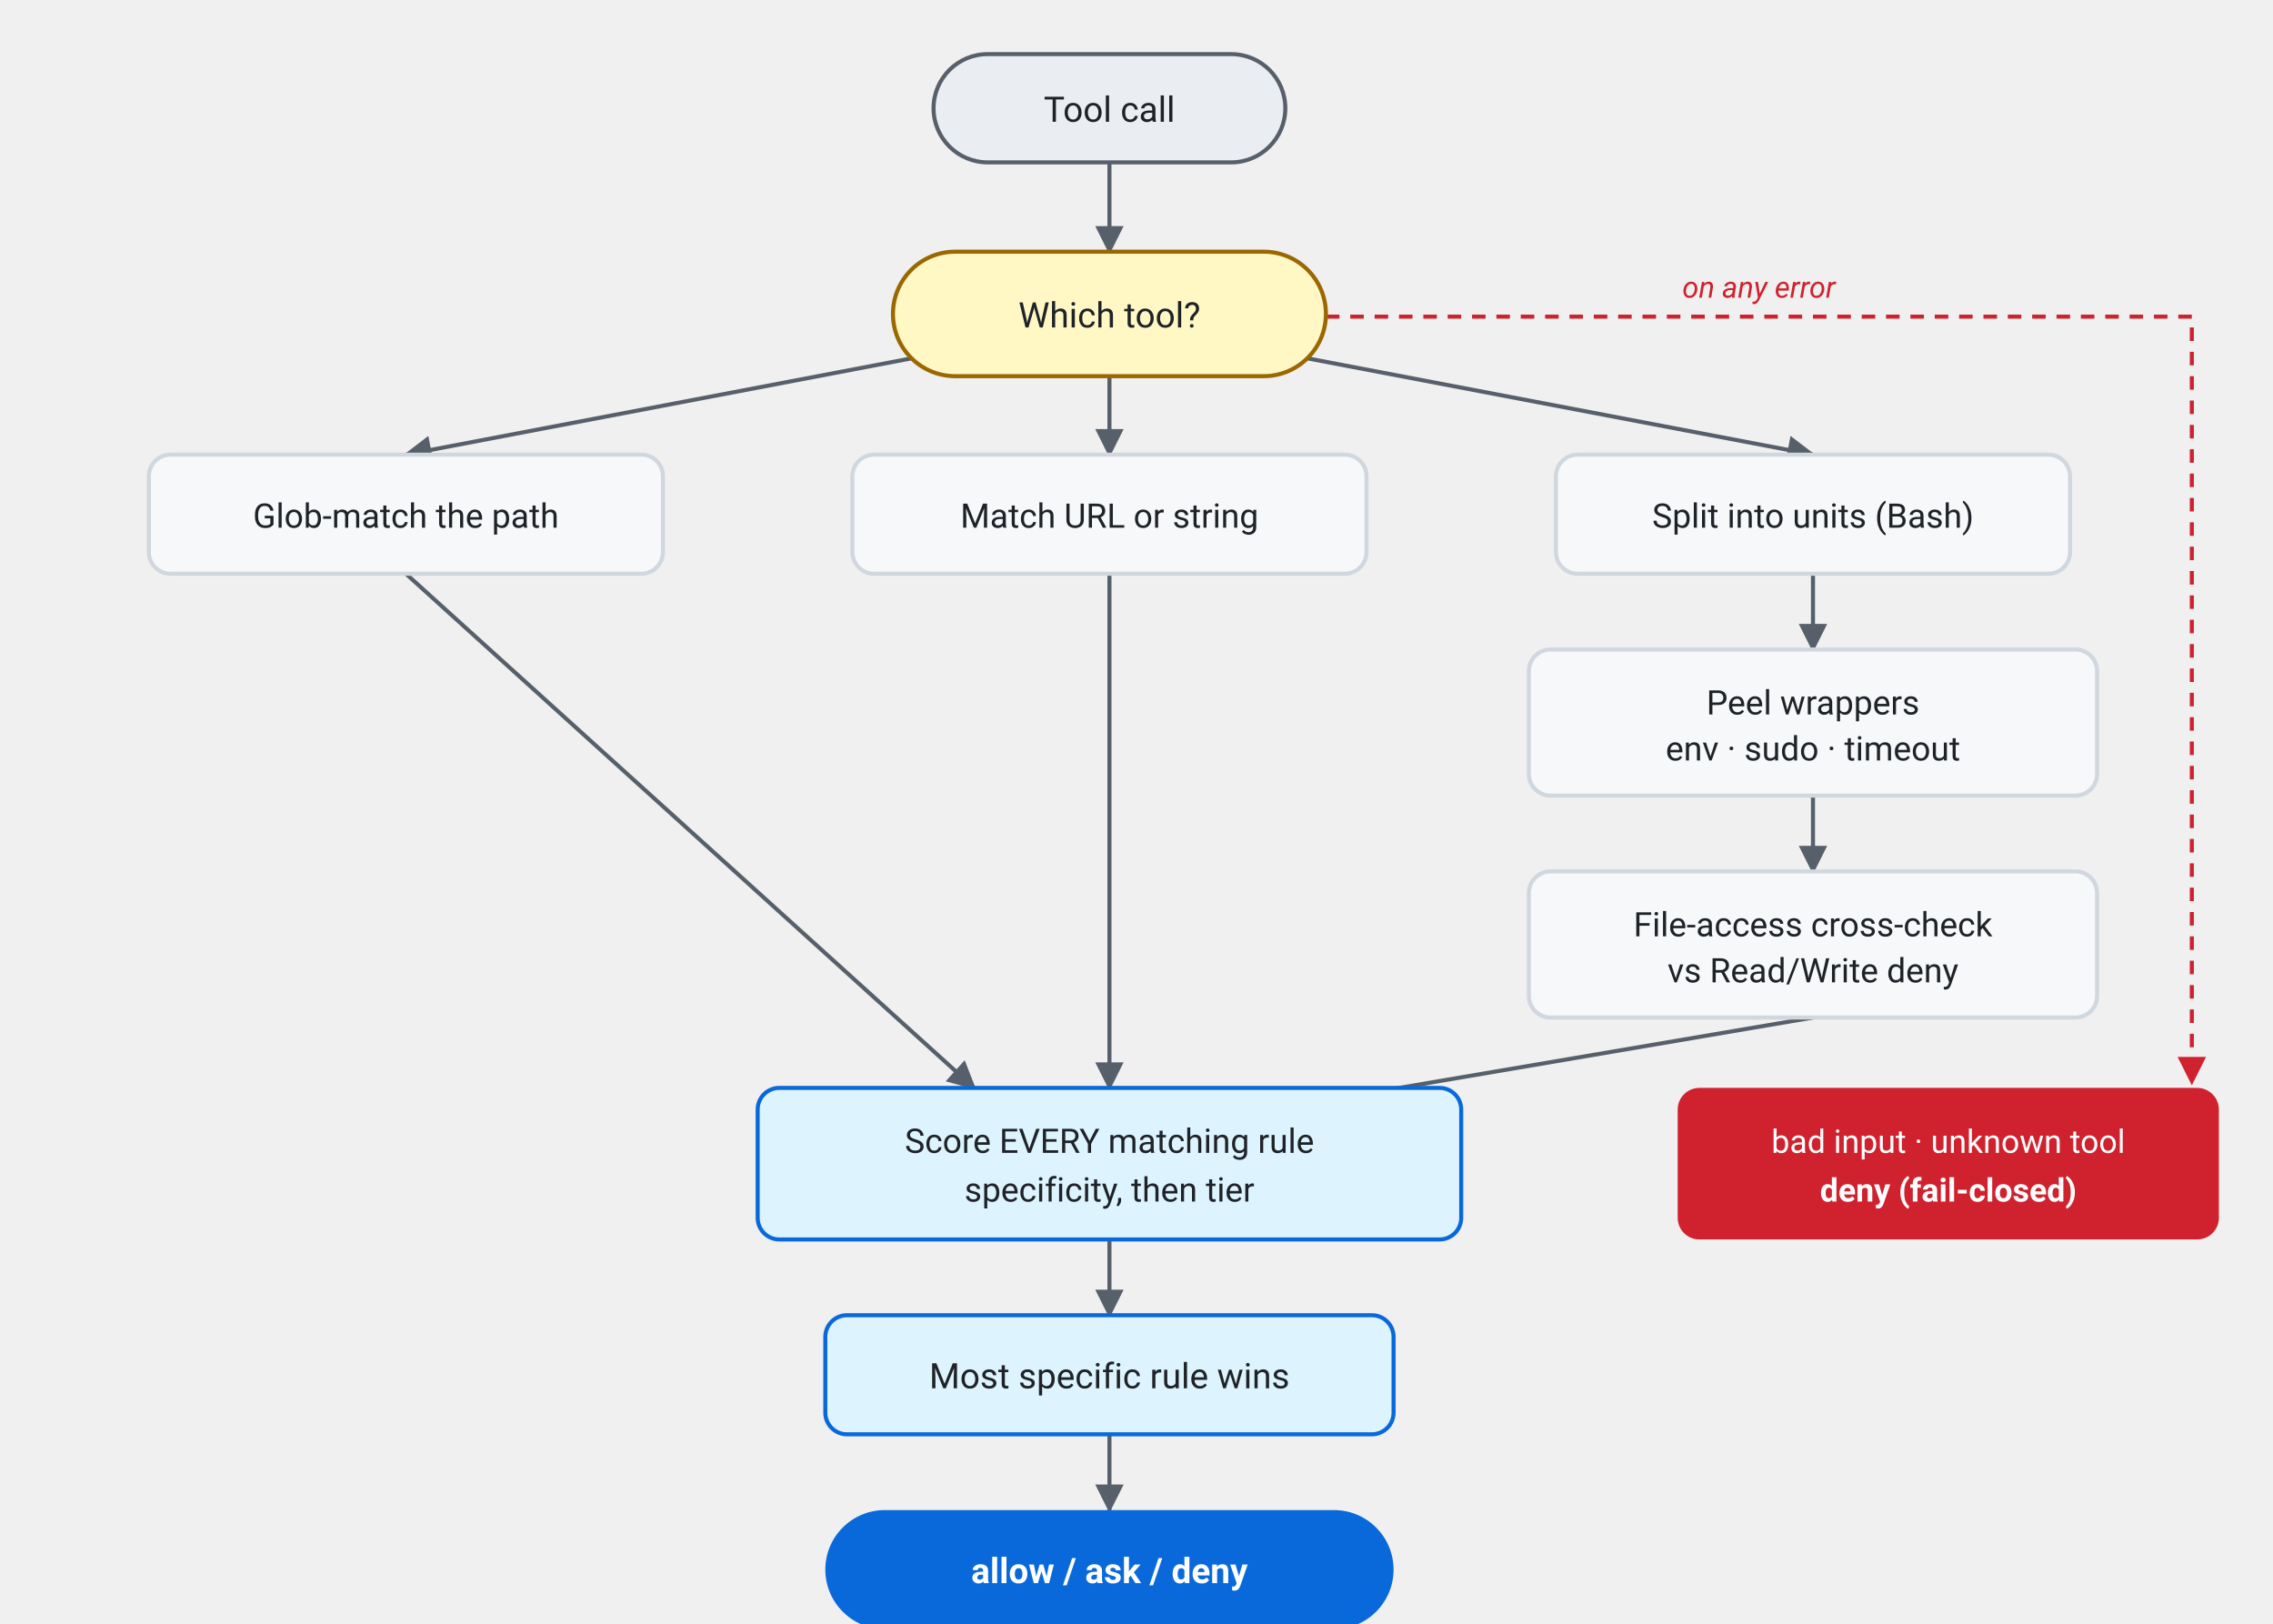
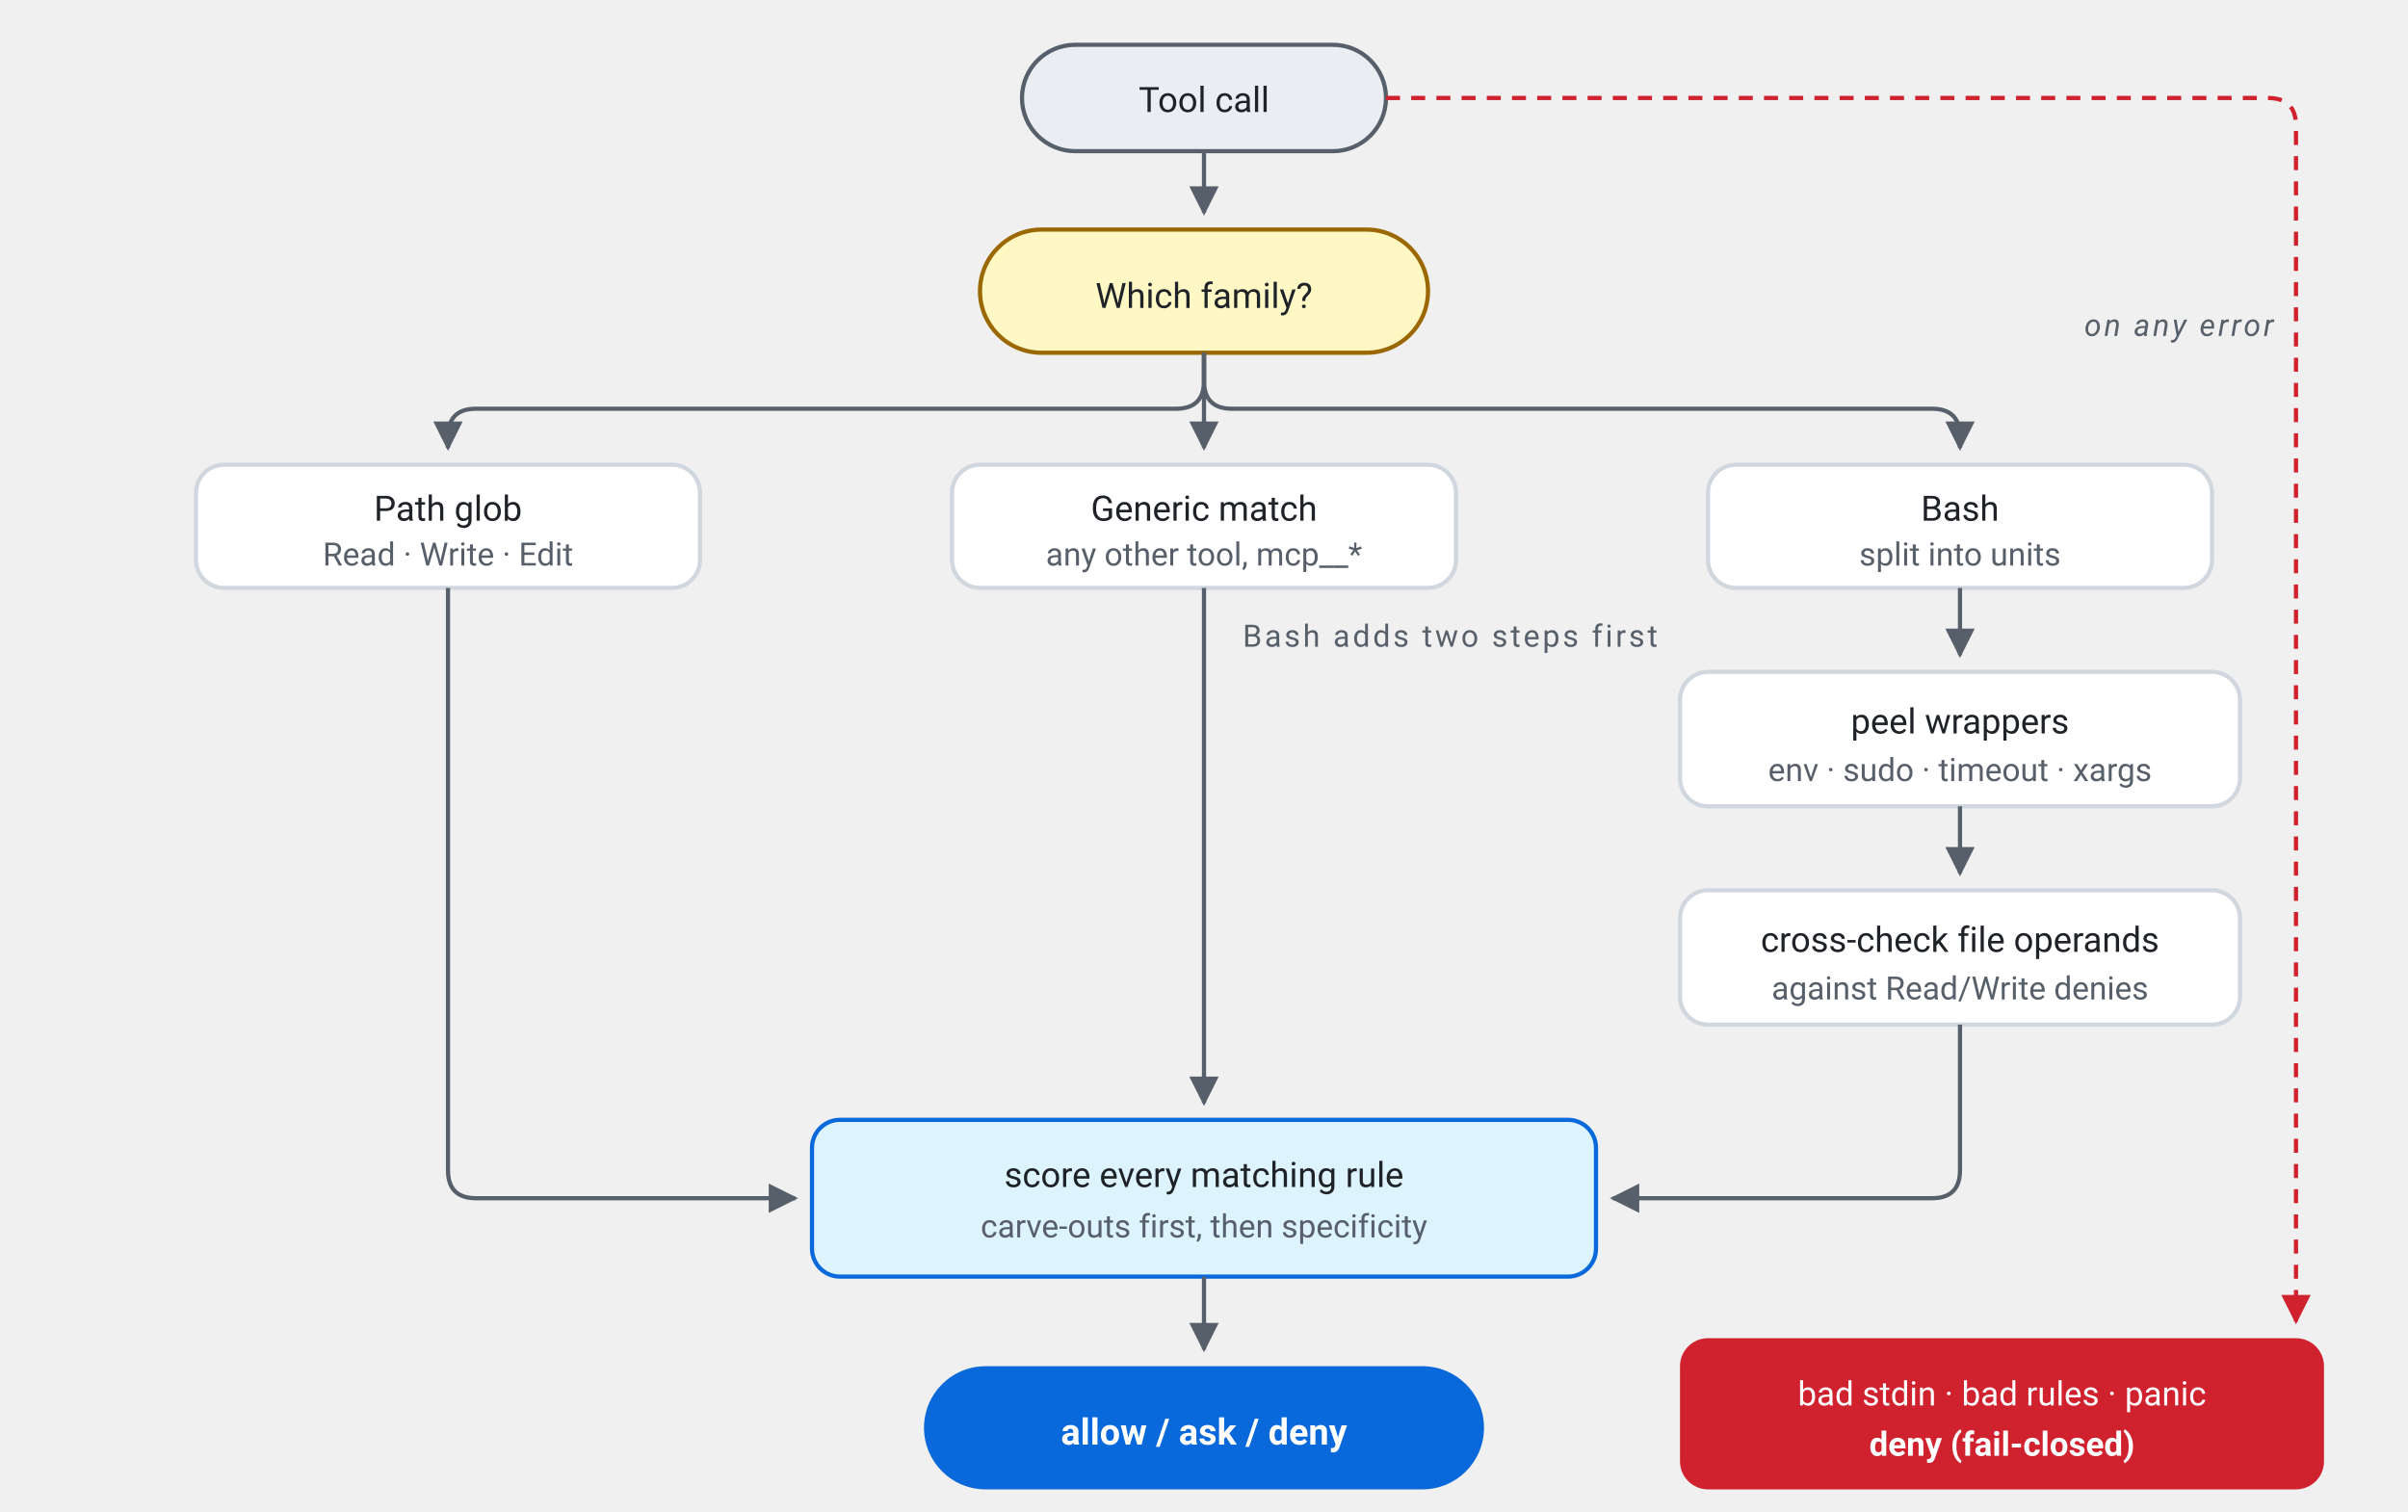
- <svg xmlns="http://www.w3.org/2000/svg" viewBox="0 0 840 600" width="840" height="600" font-family="-apple-system, Segoe UI, Roboto, sans-serif" role="img" aria-label="Evaluation pipeline: route by tool to path glob, URL match, or Bash split; Bash also peels wrappers and cross-checks file access; then every matching rule is scored and the most specific wins. Any error fails closed to deny.">
+ <svg xmlns="http://www.w3.org/2000/svg" viewBox="0 0 860 540" width="860" height="540" font-family="-apple-system, Segoe UI, Roboto, sans-serif" role="img" aria-label="Evaluation pipeline: a tool call routes by family to path globs, generic matching, or the Bash split. The Bash route adds wrapper peeling and a file-access cross-check. All three routes converge on scoring every matching rule, and the verdict is allow, ask, or deny. Bad input, unreadable rules, or a panic fail closed to deny.">
  <defs>
    <marker id="ah3" viewBox="0 0 10 10" refX="9" refY="5" markerWidth="7" markerHeight="7" orient="auto-start-reverse">
      <path d="M0 0 L10 5 L0 10 z" fill="#57606a" />
    </marker>
    <marker id="ah3r" viewBox="0 0 10 10" refX="9" refY="5" markerWidth="7" markerHeight="7" orient="auto-start-reverse">
      <path d="M0 0 L10 5 L0 10 z" fill="#cf222e" />
    </marker>
+     <style>
+       .flow { fill: none; stroke: #57606a; stroke-width: 1.5; marker-end: url(#ah3); }
+       .fail { fill: none; stroke: #cf222e; stroke-width: 1.5; stroke-dasharray: 5 4; marker-end: url(#ah3r); }
+       .node { fill: #ffffff; stroke: #d0d7de; stroke-width: 1.5; }
+       .t { font-size: 12.5px; fill: #1f2328; }
+       .sub { font-size: 11.5px; fill: #57606a; }
+       .lane { font-size: 11px; fill: #57606a; letter-spacing: 1px; }
+     </style>
  </defs>
-   <line x1="410" y1="60" x2="410" y2="93" stroke="#57606a" stroke-width="1.5" marker-end="url(#ah3)" />
-   <line x1="360" y1="128" x2="150" y2="168" stroke="#57606a" stroke-width="1.5" marker-end="url(#ah3)" />
-   <line x1="410" y1="139" x2="410" y2="168" stroke="#57606a" stroke-width="1.5" marker-end="url(#ah3)" />
-   <line x1="460" y1="128" x2="670" y2="168" stroke="#57606a" stroke-width="1.5" marker-end="url(#ah3)" />
-   <line x1="670" y1="212" x2="670" y2="240" stroke="#57606a" stroke-width="1.5" marker-end="url(#ah3)" />
-   <line x1="670" y1="294" x2="670" y2="322" stroke="#57606a" stroke-width="1.5" marker-end="url(#ah3)" />
-   <line x1="150" y1="212" x2="360" y2="402" stroke="#57606a" stroke-width="1.5" marker-end="url(#ah3)" />
-   <line x1="410" y1="212" x2="410" y2="402" stroke="#57606a" stroke-width="1.5" marker-end="url(#ah3)" />
-   <line x1="670" y1="376" x2="470" y2="410" stroke="#57606a" stroke-width="1.5" marker-end="url(#ah3)" />
-   <line x1="410" y1="458" x2="410" y2="486" stroke="#57606a" stroke-width="1.5" marker-end="url(#ah3)" />
-   <line x1="410" y1="530" x2="410" y2="558" stroke="#57606a" stroke-width="1.5" marker-end="url(#ah3)" />
-   <polyline points="490,117 810,117 810,400" fill="none" stroke="#cf222e" stroke-width="1.5" stroke-dasharray="5 4" marker-end="url(#ah3r)" />
-   <text x="650" y="110" text-anchor="middle" font-size="11" font-style="italic" fill="#cf222e">on any error</text>
  <g text-anchor="middle">
-     <rect x="345" y="20" width="130" height="40" rx="20" fill="#eaeef2" stroke="#57606a" stroke-width="1.5" />
-     <text x="410" y="45" font-size="13" fill="#1f2328">Tool call</text>
-     <rect x="330" y="93" width="160" height="46" rx="23" fill="#fff8c5" stroke="#9a6700" stroke-width="1.5" />
-     <text x="410" y="121" font-size="13" fill="#1f2328">Which tool?</text>
-     <rect x="55" y="168" width="190" height="44" rx="8" fill="#f6f8fa" stroke="#d0d7de" stroke-width="1.5" />
-     <text x="150" y="195" font-size="12.5" fill="#1f2328">Glob-match the path</text>
-     <rect x="315" y="168" width="190" height="44" rx="8" fill="#f6f8fa" stroke="#d0d7de" stroke-width="1.5" />
-     <text x="410" y="195" font-size="12.5" fill="#1f2328">Match URL or string</text>
-     <rect x="575" y="168" width="190" height="44" rx="8" fill="#f6f8fa" stroke="#d0d7de" stroke-width="1.5" />
-     <text x="670" y="195" font-size="12.5" fill="#1f2328">Split into units (Bash)</text>
-     <rect x="565" y="240" width="210" height="54" rx="8" fill="#f6f8fa" stroke="#d0d7de" stroke-width="1.5" />
-     <text x="670" y="264" font-size="12.5" fill="#1f2328">Peel wrappers</text>
-     <text x="670" y="281" font-size="12.5" fill="#1f2328">env · sudo · timeout</text>
-     <rect x="565" y="322" width="210" height="54" rx="8" fill="#f6f8fa" stroke="#d0d7de" stroke-width="1.5" />
-     <text x="670" y="346" font-size="12.5" fill="#1f2328">File-access cross-check</text>
-     <text x="670" y="363" font-size="12.5" fill="#1f2328">vs Read/Write deny</text>
-     <rect x="280" y="402" width="260" height="56" rx="8" fill="#ddf4ff" stroke="#0969da" stroke-width="1.5" />
-     <text x="410" y="426" font-size="12.5" fill="#1f2328">Score EVERY matching rule</text>
-     <text x="410" y="444" font-size="12.5" fill="#1f2328">specificity, then tier</text>
-     <rect x="305" y="486" width="210" height="44" rx="8" fill="#ddf4ff" stroke="#0969da" stroke-width="1.5" />
-     <text x="410" y="513" font-size="13" fill="#1f2328">Most specific rule wins</text>
-     <rect x="305" y="558" width="210" height="44" rx="22" fill="#0969da" />
-     <text x="410" y="585" font-size="13" font-weight="700" fill="#fff">allow / ask / deny</text>
-     <rect x="620" y="402" width="200" height="56" rx="8" fill="#cf222e" />
-     <text x="720" y="426" font-size="12" fill="#fff">bad input · unknown tool</text>
-     <text x="720" y="444" font-size="12" font-weight="700" fill="#fff">deny (fail-closed)</text>
+     <rect x="365" y="16" width="130" height="38" rx="19" fill="#eaeef2" stroke="#57606a" stroke-width="1.5" />
+     <text x="430" y="40" class="t">Tool call</text>
+     <rect x="350" y="82" width="160" height="44" rx="22" fill="#fff8c5" stroke="#9a6700" stroke-width="1.5" />
+     <text x="430" y="110" class="t">Which family?</text>
+     <rect class="node" x="70" y="166" width="180" height="44" rx="10" />
+     <text x="160" y="186" class="t">Path glob</text>
+     <text x="160" y="202" class="sub">Read · Write · Edit</text>
+     <rect class="node" x="340" y="166" width="180" height="44" rx="10" />
+     <text x="430" y="186" class="t">Generic match</text>
+     <text x="430" y="202" class="sub">any other tool, mcp__*</text>
+     <rect class="node" x="610" y="166" width="180" height="44" rx="10" />
+     <text x="700" y="186" class="t">Bash</text>
+     <text x="700" y="202" class="sub">split into units</text>
+     <rect class="node" x="600" y="240" width="200" height="48" rx="10" />
+     <text x="700" y="262" class="t">peel wrappers</text>
+     <text x="700" y="279" class="sub">env · sudo · timeout · xargs</text>
+     <rect class="node" x="600" y="318" width="200" height="48" rx="10" />
+     <text x="700" y="340" class="t">cross-check file operands</text>
+     <text x="700" y="357" class="sub">against Read/Write denies</text>
+     <rect x="290" y="400" width="280" height="56" rx="10" fill="#ddf4ff" stroke="#0969da" stroke-width="1.5" />
+     <text x="430" y="424" class="t">score every matching rule</text>
+     <text x="430" y="442" class="sub">carve-outs first, then specificity</text>
+     <rect x="330" y="488" width="200" height="44" rx="22" fill="#0969da" />
+     <text x="430" y="516" font-size="13" font-weight="700" fill="#ffffff">allow / ask / deny</text>
+     <rect x="600" y="478" width="230" height="54" rx="10" fill="#cf222e" />
+     <text x="715" y="502" font-size="12" fill="#ffffff">bad stdin · bad rules · panic</text>
+     <text x="715" y="520" font-size="12" font-weight="700" fill="#ffffff">deny (fail-closed)</text>
  </g>
+   <path class="flow" d="M430 54 V76" />
+   <path class="flow" d="M430 126 V136 Q430 146 420 146 H170 Q160 146 160 156 V160" />
+   <path class="flow" d="M430 126 V160" />
+   <path class="flow" d="M430 126 V136 Q430 146 440 146 H690 Q700 146 700 156 V160" />
+   <path class="flow" d="M700 210 V234" />
+   <path class="flow" d="M700 288 V312" />
+   <path class="flow" d="M160 210 V418 Q160 428 170 428 H284" />
+   <path class="flow" d="M430 210 V394" />
+   <path class="flow" d="M700 366 V418 Q700 428 690 428 H576" />
+   <path class="flow" d="M430 456 V482" />
+   <path class="fail" d="M495 35 H810 Q820 35 820 45 V472" />
+   <text x="812" y="120" class="lane" text-anchor="end" font-style="italic" fill="#cf222e">on any error</text>
+   <text x="592" y="231" class="lane" text-anchor="end">Bash adds two steps first</text>
</svg>
